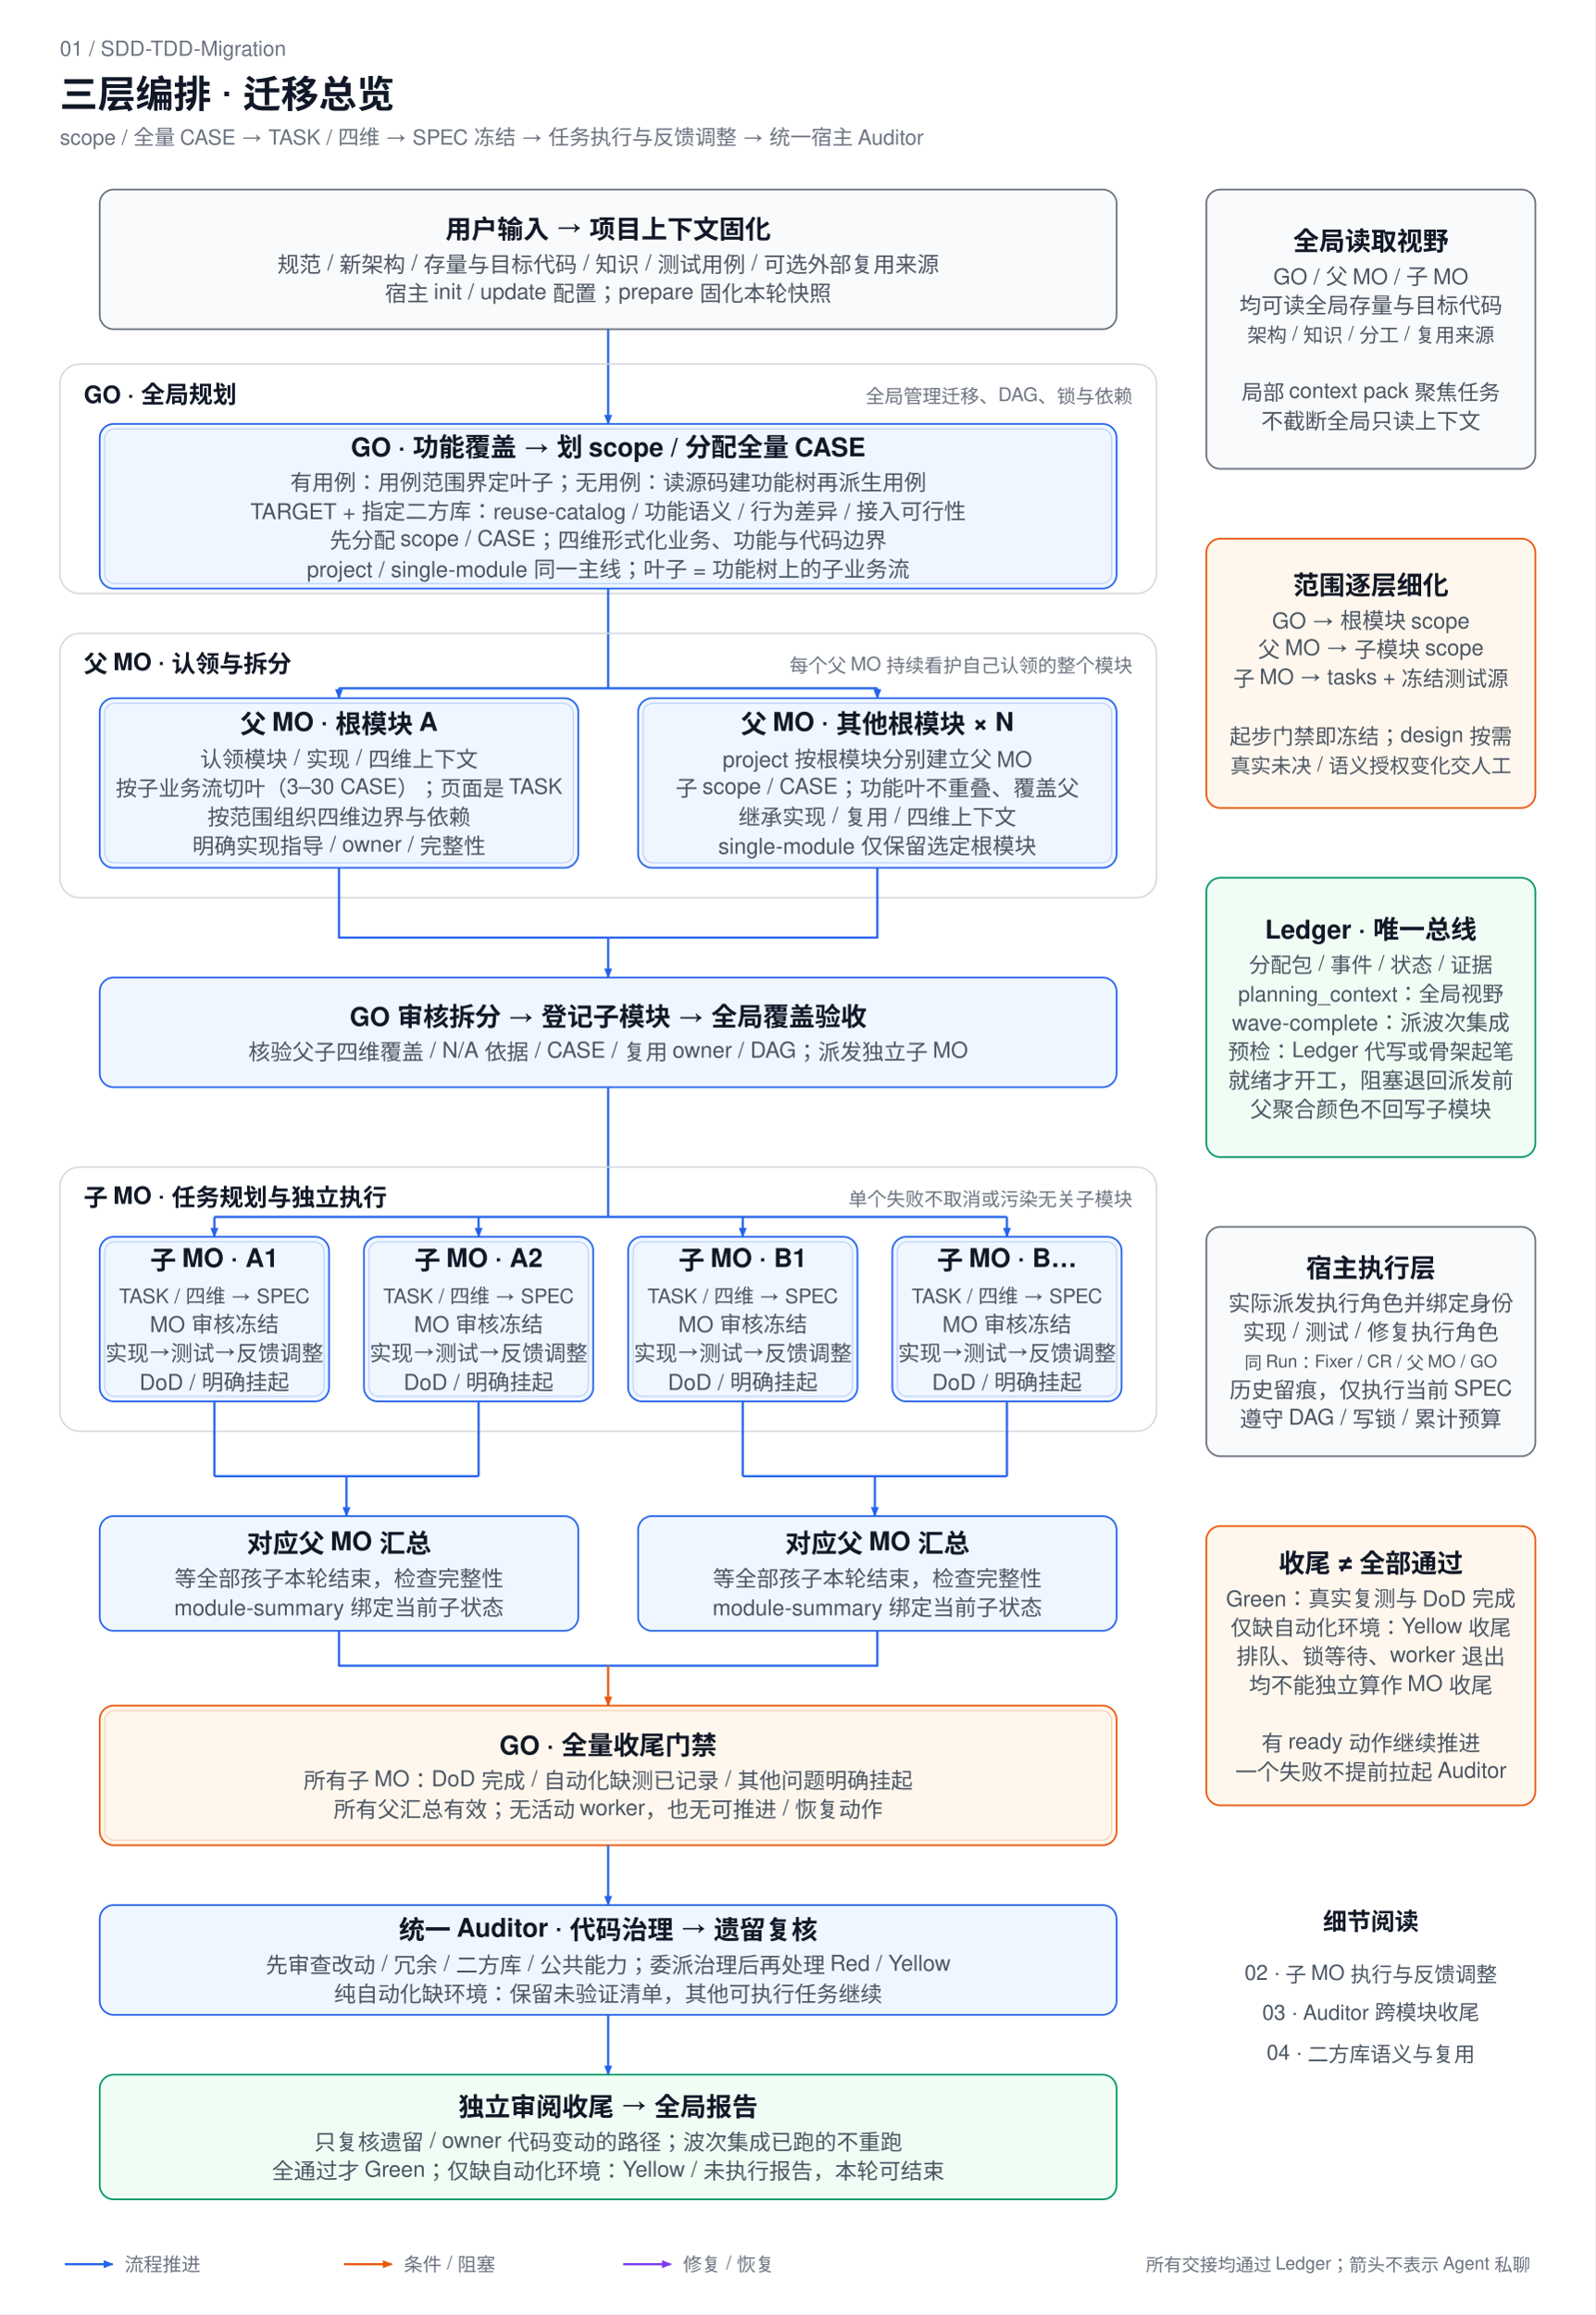
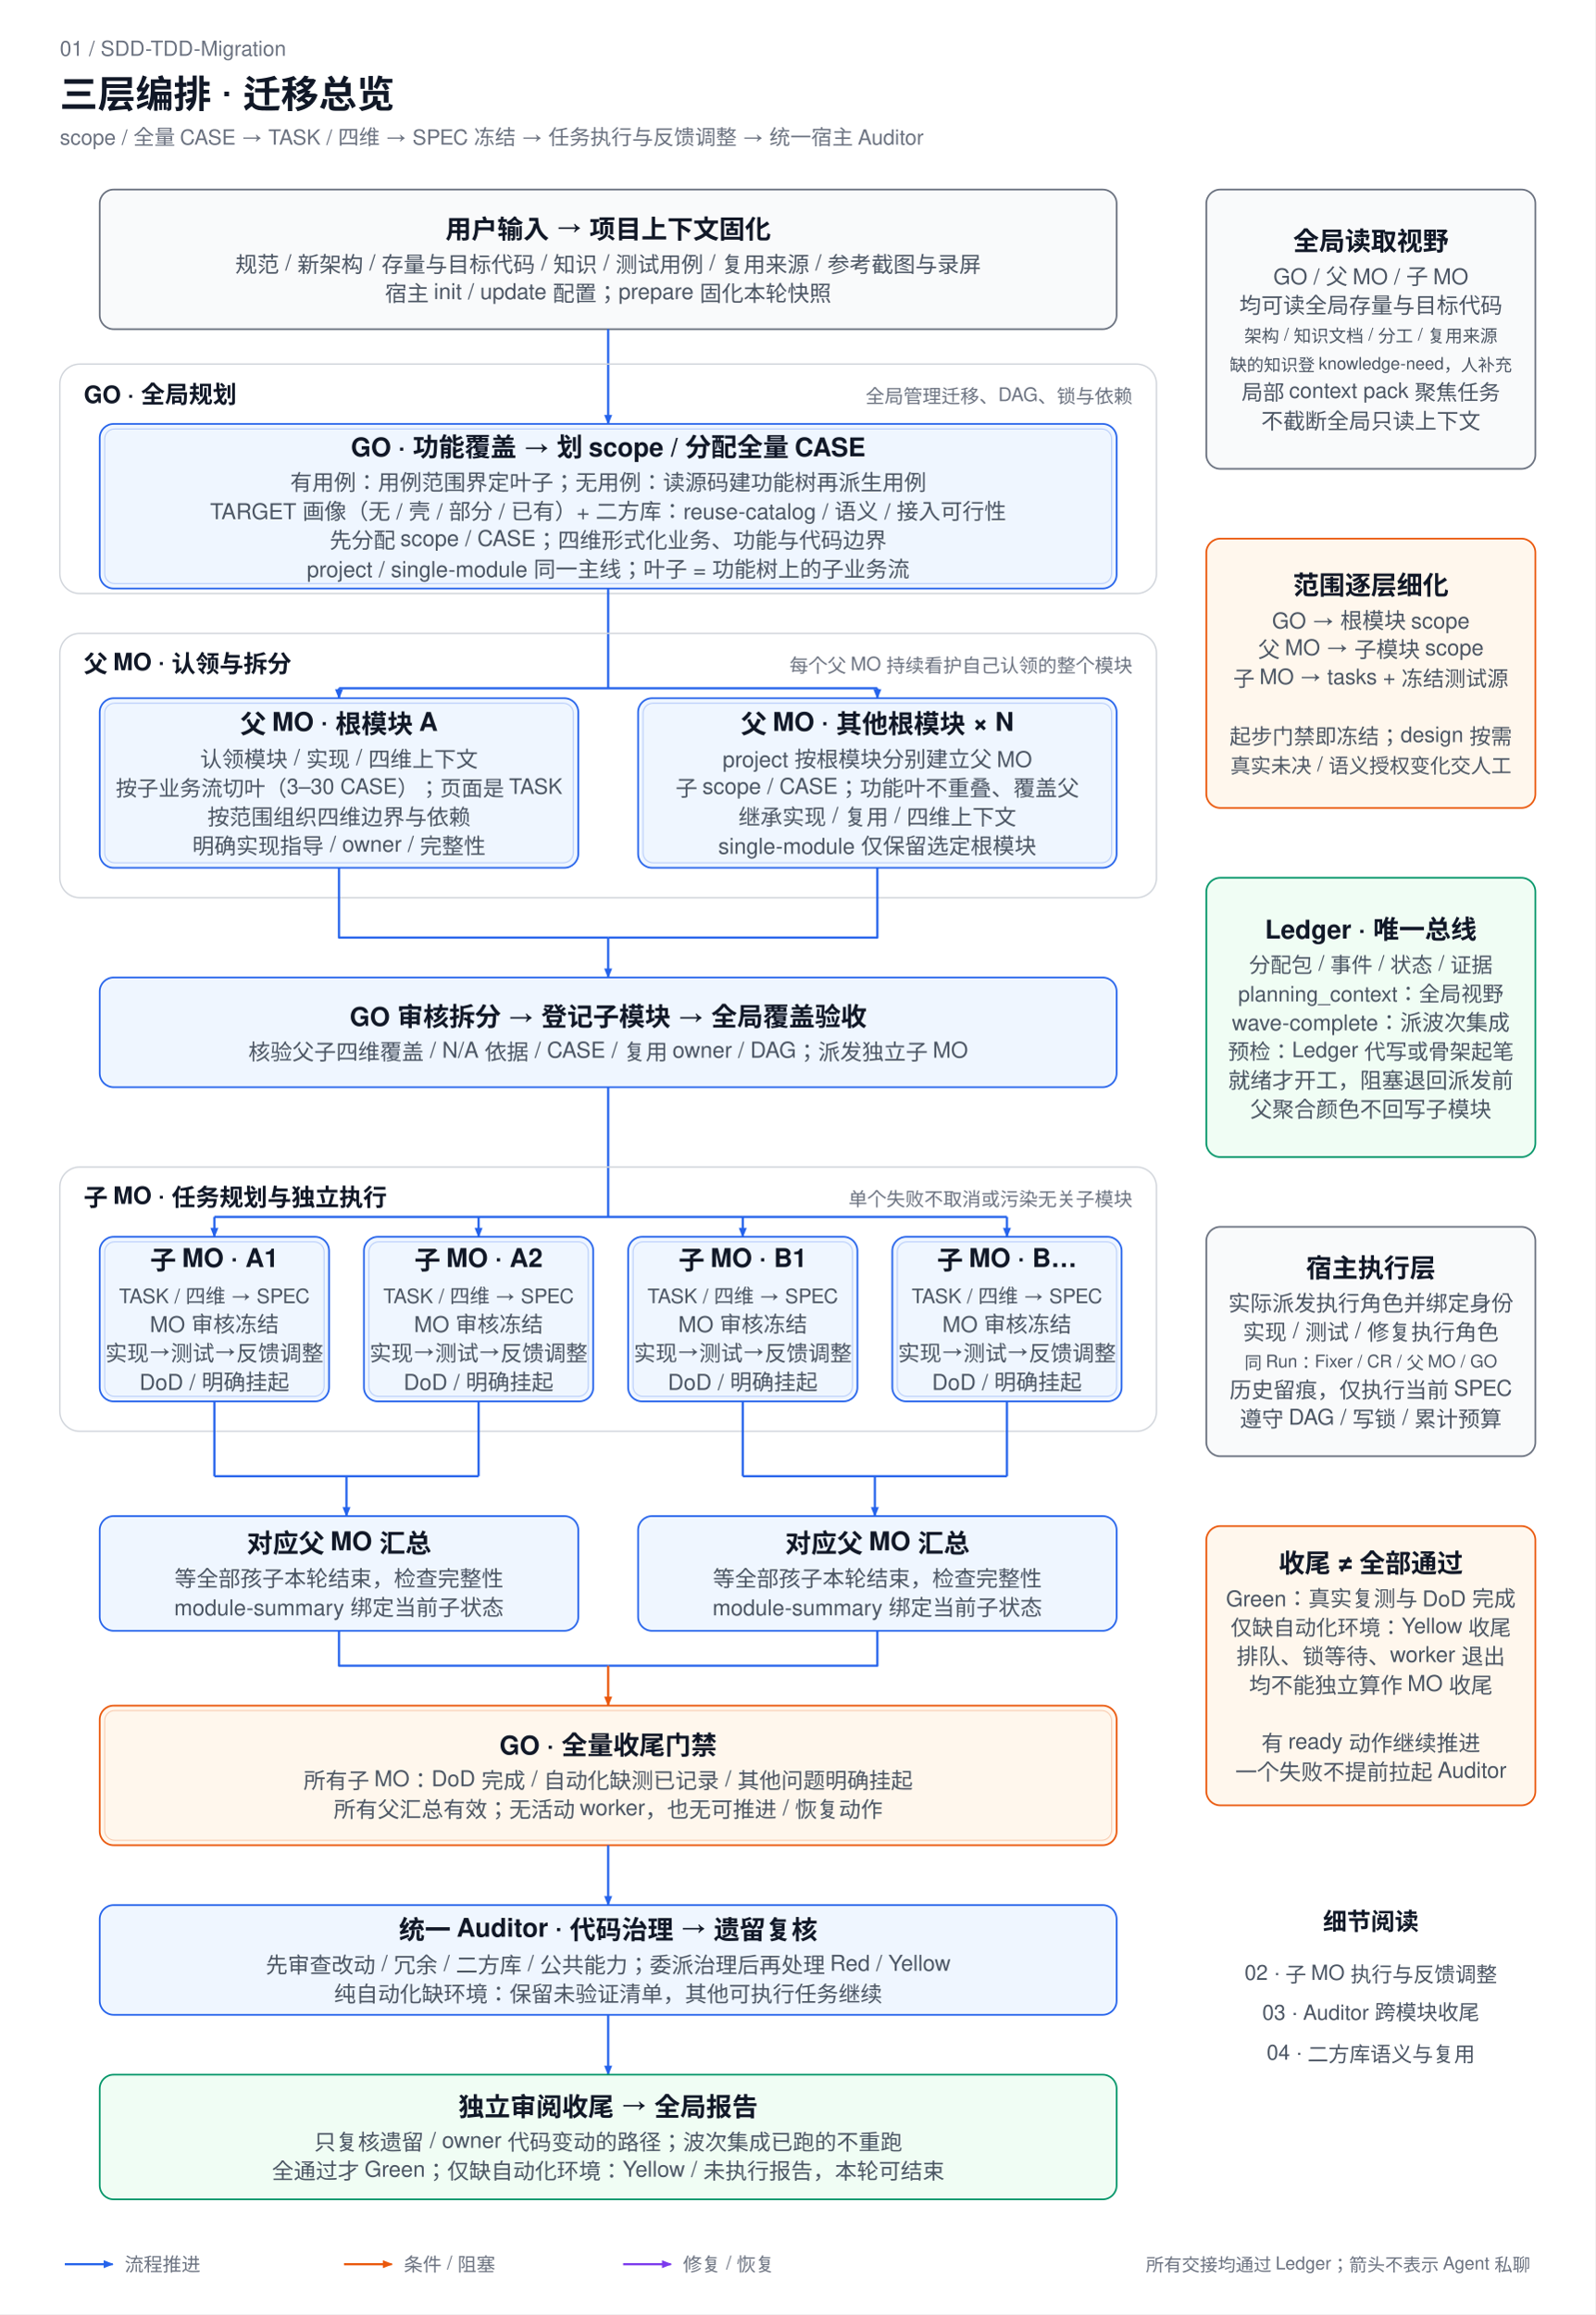
<svg xmlns="http://www.w3.org/2000/svg" width="1600" height="2320" viewBox="0 0 1600 2320" role="img" aria-labelledby="title desc">
  <style>text {font-family: "Helvetica Neue", Helvetica, Arial, "PingFang SC", "Microsoft YaHei", sans-serif;}</style>
  <defs>
    <marker id="arrow-blue" markerWidth="10" markerHeight="8" refX="9" refY="4" orient="auto" markerUnits="userSpaceOnUse">
      <path d="M0,0 L10,4 L0,8 Z" fill="#2563eb" />
    </marker>
    <marker id="arrow-orange" markerWidth="10" markerHeight="8" refX="9" refY="4" orient="auto" markerUnits="userSpaceOnUse">
      <path d="M0,0 L10,4 L0,8 Z" fill="#ea580c" />
    </marker>
    <marker id="arrow-green" markerWidth="10" markerHeight="8" refX="9" refY="4" orient="auto" markerUnits="userSpaceOnUse">
      <path d="M0,0 L10,4 L0,8 Z" fill="#059669" />
    </marker>
    <marker id="arrow-purple" markerWidth="10" markerHeight="8" refX="9" refY="4" orient="auto" markerUnits="userSpaceOnUse">
      <path d="M0,0 L10,4 L0,8 Z" fill="#7c3aed" />
    </marker>
    <marker id="arrow-gray" markerWidth="10" markerHeight="8" refX="9" refY="4" orient="auto" markerUnits="userSpaceOnUse">
      <path d="M0,0 L10,4 L0,8 Z" fill="#6b7280" />
    </marker>
  </defs>
  <rect width="1600" height="2320" fill="white" />
  <text x="60" y="56" font-size="21.00" fill="#6b7280" text-anchor="start" font-weight="400">01  /  SDD-TDD-Migration</text>
  <text x="60" y="108" font-size="38.00" fill="#111827" text-anchor="start" font-weight="700">三层编排 · 迁移总览</text>
  <text x="60" y="145" font-size="21.00" fill="#6b7280" text-anchor="start" font-weight="400">scope / 全量 CASE → TASK / 四维 → SPEC 冻结 → 任务执行与反馈调整 → 统一宿主 Auditor</text>
  <rect x="100" y="190" width="1020" height="140" rx="14" fill="#f9fafb" stroke="#6b7280" stroke-width="1.7" />
  <text x="610.0" y="239.0" font-size="26.00" fill="#111827" text-anchor="middle" font-weight="650">用户输入 → 项目上下文固化</text>
-   <text x="610.0" y="273.0" font-size="22.00" fill="#4b5563" text-anchor="middle" font-weight="400">规范 / 新架构 / 存量与目标代码 / 知识 / 测试用例 / 可选外部复用来源</text>
+   <text x="610.0" y="273.0" font-size="22.00" fill="#4b5563" text-anchor="middle" font-weight="400">规范 / 新架构 / 存量与目标代码 / 知识 / 测试用例 / 复用来源 / 参考截图与录屏</text>
  <text x="610.0" y="302.0" font-size="22.00" fill="#4b5563" text-anchor="middle" font-weight="400">宿主 init / update 配置；prepare 固化本轮快照</text>
  <path d="M610,330 L610,425" fill="none" stroke="#2563eb" stroke-width="2.2" stroke-linejoin="round" marker-end="url(#arrow-blue)" />
  <rect x="60" y="365" width="1100" height="230" rx="20" fill="none" stroke="#d1d5db" stroke-width="1.4" />
  <text x="84" y="404" font-size="24.00" fill="#111827" text-anchor="start" font-weight="650">GO  ·  全局规划</text>
  <text x="1136" y="404" font-size="19.00" fill="#6b7280" text-anchor="end" font-weight="400">全局管理迁移、DAG、锁与依赖</text>
  <rect x="100" y="425" width="1020" height="165" rx="14" fill="#eff6ff" stroke="#2563eb" stroke-width="1.7" />
  <rect x="105" y="430" width="1010" height="155" rx="10" fill="none" stroke="#2563eb" stroke-opacity="0.28" />
  <text x="610.0" y="457.5" font-size="26.00" fill="#111827" text-anchor="middle" font-weight="650">GO · 功能覆盖 → 划 scope / 分配全量 CASE</text>
  <text x="610.0" y="491.5" font-size="22.00" fill="#4b5563" text-anchor="middle" font-weight="400">有用例：用例范围界定叶子；无用例：读源码建功能树再派生用例</text>
-   <text x="610.0" y="520.5" font-size="22.00" fill="#4b5563" text-anchor="middle" font-weight="400">TARGET + 指定二方库：reuse-catalog / 功能语义 / 行为差异 / 接入可行性</text>
+   <text x="610.0" y="520.5" font-size="22.00" fill="#4b5563" text-anchor="middle" font-weight="400">TARGET 画像（无 / 壳 / 部分 / 已有）+ 二方库：reuse-catalog / 语义 / 接入可行性</text>
  <text x="610.0" y="549.5" font-size="22.00" fill="#4b5563" text-anchor="middle" font-weight="400">先分配 scope / CASE；四维形式化业务、功能与代码边界</text>
  <text x="610.0" y="578.5" font-size="22.00" fill="#4b5563" text-anchor="middle" font-weight="400">project / single-module 同一主线；叶子 = 功能树上的子业务流</text>
  <path d="M610,590 L610,690" fill="none" stroke="#2563eb" stroke-width="2.2" stroke-linejoin="round" />
  <path d="M340,690 L880,690" fill="none" stroke="#2563eb" stroke-width="2.2" stroke-linejoin="round" />
  <path d="M340,690 L340,700" fill="none" stroke="#2563eb" stroke-width="2.2" stroke-linejoin="round" marker-end="url(#arrow-blue)" />
  <path d="M880,690 L880,700" fill="none" stroke="#2563eb" stroke-width="2.2" stroke-linejoin="round" marker-end="url(#arrow-blue)" />
  <rect x="60" y="635" width="1100" height="265" rx="20" fill="none" stroke="#d1d5db" stroke-width="1.4" />
  <text x="84" y="674" font-size="24.00" fill="#111827" text-anchor="start" font-weight="650">父 MO  ·  认领与拆分</text>
  <text x="1136" y="674" font-size="19.00" fill="#6b7280" text-anchor="end" font-weight="400">每个父 MO 持续看护自己认领的整个模块</text>
  <rect x="100" y="700" width="480" height="170" rx="14" fill="#eff6ff" stroke="#2563eb" stroke-width="1.7" />
  <rect x="105" y="705" width="470" height="160" rx="10" fill="none" stroke="#2563eb" stroke-opacity="0.28" />
  <text x="340.0" y="735.0" font-size="26.00" fill="#111827" text-anchor="middle" font-weight="650">父 MO · 根模块 A</text>
  <text x="340.0" y="769.0" font-size="22.00" fill="#4b5563" text-anchor="middle" font-weight="400">认领模块 / 实现 / 四维上下文</text>
  <text x="340.0" y="798.0" font-size="21.45" fill="#4b5563" text-anchor="middle" font-weight="400">按子业务流切叶（3–30 CASE）；页面是 TASK</text>
  <text x="340.0" y="827.0" font-size="22.00" fill="#4b5563" text-anchor="middle" font-weight="400">按范围组织四维边界与依赖</text>
  <text x="340.0" y="856.0" font-size="22.00" fill="#4b5563" text-anchor="middle" font-weight="400">明确实现指导 / owner / 完整性</text>
  <rect x="640" y="700" width="480" height="170" rx="14" fill="#eff6ff" stroke="#2563eb" stroke-width="1.7" />
  <rect x="645" y="705" width="470" height="160" rx="10" fill="none" stroke="#2563eb" stroke-opacity="0.28" />
  <text x="880.0" y="735.0" font-size="26.00" fill="#111827" text-anchor="middle" font-weight="650">父 MO · 其他根模块 × N</text>
  <text x="880.0" y="769.0" font-size="22.00" fill="#4b5563" text-anchor="middle" font-weight="400">project 按根模块分别建立父 MO</text>
  <text x="880.0" y="798.0" font-size="22.00" fill="#4b5563" text-anchor="middle" font-weight="400">子 scope / CASE；功能叶不重叠、覆盖父</text>
  <text x="880.0" y="827.0" font-size="22.00" fill="#4b5563" text-anchor="middle" font-weight="400">继承实现 / 复用 / 四维上下文</text>
  <text x="880.0" y="856.0" font-size="22.00" fill="#4b5563" text-anchor="middle" font-weight="400">single-module 仅保留选定根模块</text>
  <path d="M340,870 L340,940 L610,940" fill="none" stroke="#2563eb" stroke-width="2.2" stroke-linejoin="round" />
  <path d="M880,870 L880,940 L610,940" fill="none" stroke="#2563eb" stroke-width="2.2" stroke-linejoin="round" />
  <path d="M610,940 L610,980" fill="none" stroke="#2563eb" stroke-width="2.2" stroke-linejoin="round" marker-end="url(#arrow-blue)" />
  <rect x="100" y="980" width="1020" height="110" rx="14" fill="#eff6ff" stroke="#2563eb" stroke-width="1.7" />
  <text x="610.0" y="1028.5" font-size="26.00" fill="#111827" text-anchor="middle" font-weight="650">GO 审核拆分 → 登记子模块 → 全局覆盖验收</text>
  <text x="610.0" y="1062.5" font-size="22.00" fill="#4b5563" text-anchor="middle" font-weight="400">核验父子四维覆盖 / N/A 依据 / CASE / 复用 owner / DAG；派发独立子 MO</text>
  <path d="M610,1090 L610,1220" fill="none" stroke="#2563eb" stroke-width="2.2" stroke-linejoin="round" />
  <path d="M215,1220 L1010,1220" fill="none" stroke="#2563eb" stroke-width="2.2" stroke-linejoin="round" />
  <rect x="60" y="1170" width="1100" height="265" rx="20" fill="none" stroke="#d1d5db" stroke-width="1.4" />
  <text x="84" y="1209" font-size="24.00" fill="#111827" text-anchor="start" font-weight="650">子 MO  ·  任务规划与独立执行</text>
  <text x="1136" y="1209" font-size="19.00" fill="#6b7280" text-anchor="end" font-weight="400">单个失败不取消或污染无关子模块</text>
  <path d="M215,1220 L215,1240" fill="none" stroke="#2563eb" stroke-width="2.2" stroke-linejoin="round" marker-end="url(#arrow-blue)" />
  <rect x="100" y="1240" width="230" height="165" rx="14" fill="#eff6ff" stroke="#2563eb" stroke-width="1.7" />
  <rect x="105" y="1245" width="220" height="155" rx="10" fill="none" stroke="#2563eb" stroke-opacity="0.28" />
  <text x="215.0" y="1272.5" font-size="26.00" fill="#111827" text-anchor="middle" font-weight="650">子 MO · A1</text>
  <text x="215.0" y="1306.5" font-size="20.04" fill="#4b5563" text-anchor="middle" font-weight="400">TASK / 四维 → SPEC</text>
  <text x="215.0" y="1335.5" font-size="22.00" fill="#4b5563" text-anchor="middle" font-weight="400">MO 审核冻结</text>
  <text x="215.0" y="1364.5" font-size="21.88" fill="#4b5563" text-anchor="middle" font-weight="400">实现→测试→反馈调整</text>
  <text x="215.0" y="1393.5" font-size="22.00" fill="#4b5563" text-anchor="middle" font-weight="400">DoD / 明确挂起</text>
  <path d="M480,1220 L480,1240" fill="none" stroke="#2563eb" stroke-width="2.2" stroke-linejoin="round" marker-end="url(#arrow-blue)" />
  <rect x="365" y="1240" width="230" height="165" rx="14" fill="#eff6ff" stroke="#2563eb" stroke-width="1.7" />
  <rect x="370" y="1245" width="220" height="155" rx="10" fill="none" stroke="#2563eb" stroke-opacity="0.28" />
  <text x="480.0" y="1272.5" font-size="26.00" fill="#111827" text-anchor="middle" font-weight="650">子 MO · A2</text>
  <text x="480.0" y="1306.5" font-size="20.04" fill="#4b5563" text-anchor="middle" font-weight="400">TASK / 四维 → SPEC</text>
  <text x="480.0" y="1335.5" font-size="22.00" fill="#4b5563" text-anchor="middle" font-weight="400">MO 审核冻结</text>
  <text x="480.0" y="1364.5" font-size="21.88" fill="#4b5563" text-anchor="middle" font-weight="400">实现→测试→反馈调整</text>
  <text x="480.0" y="1393.5" font-size="22.00" fill="#4b5563" text-anchor="middle" font-weight="400">DoD / 明确挂起</text>
  <path d="M745,1220 L745,1240" fill="none" stroke="#2563eb" stroke-width="2.2" stroke-linejoin="round" marker-end="url(#arrow-blue)" />
  <rect x="630" y="1240" width="230" height="165" rx="14" fill="#eff6ff" stroke="#2563eb" stroke-width="1.7" />
  <rect x="635" y="1245" width="220" height="155" rx="10" fill="none" stroke="#2563eb" stroke-opacity="0.28" />
  <text x="745.0" y="1272.5" font-size="26.00" fill="#111827" text-anchor="middle" font-weight="650">子 MO · B1</text>
  <text x="745.0" y="1306.5" font-size="20.04" fill="#4b5563" text-anchor="middle" font-weight="400">TASK / 四维 → SPEC</text>
  <text x="745.0" y="1335.5" font-size="22.00" fill="#4b5563" text-anchor="middle" font-weight="400">MO 审核冻结</text>
  <text x="745.0" y="1364.5" font-size="21.88" fill="#4b5563" text-anchor="middle" font-weight="400">实现→测试→反馈调整</text>
  <text x="745.0" y="1393.5" font-size="22.00" fill="#4b5563" text-anchor="middle" font-weight="400">DoD / 明确挂起</text>
  <path d="M1010,1220 L1010,1240" fill="none" stroke="#2563eb" stroke-width="2.2" stroke-linejoin="round" marker-end="url(#arrow-blue)" />
  <rect x="895" y="1240" width="230" height="165" rx="14" fill="#eff6ff" stroke="#2563eb" stroke-width="1.7" />
  <rect x="900" y="1245" width="220" height="155" rx="10" fill="none" stroke="#2563eb" stroke-opacity="0.28" />
  <text x="1010.0" y="1272.5" font-size="26.00" fill="#111827" text-anchor="middle" font-weight="650">子 MO · B…</text>
  <text x="1010.0" y="1306.5" font-size="20.04" fill="#4b5563" text-anchor="middle" font-weight="400">TASK / 四维 → SPEC</text>
  <text x="1010.0" y="1335.5" font-size="22.00" fill="#4b5563" text-anchor="middle" font-weight="400">MO 审核冻结</text>
  <text x="1010.0" y="1364.5" font-size="21.88" fill="#4b5563" text-anchor="middle" font-weight="400">实现→测试→反馈调整</text>
  <text x="1010.0" y="1393.5" font-size="22.00" fill="#4b5563" text-anchor="middle" font-weight="400">DoD / 明确挂起</text>
  <path d="M215,1405 L215,1480" fill="none" stroke="#2563eb" stroke-width="2.2" stroke-linejoin="round" />
  <path d="M480,1405 L480,1480" fill="none" stroke="#2563eb" stroke-width="2.2" stroke-linejoin="round" />
  <path d="M215,1480 L480,1480" fill="none" stroke="#2563eb" stroke-width="2.2" stroke-linejoin="round" />
  <path d="M347.5,1480 L347.5,1520" fill="none" stroke="#2563eb" stroke-width="2.2" stroke-linejoin="round" marker-end="url(#arrow-blue)" />
  <rect x="100" y="1520" width="480" height="115" rx="14" fill="#eff6ff" stroke="#2563eb" stroke-width="1.7" />
  <text x="340.0" y="1556.5" font-size="26.00" fill="#111827" text-anchor="middle" font-weight="650">对应父 MO 汇总</text>
  <text x="340.0" y="1590.5" font-size="22.00" fill="#4b5563" text-anchor="middle" font-weight="400">等全部孩子本轮结束，检查完整性</text>
  <text x="340.0" y="1619.5" font-size="22.00" fill="#4b5563" text-anchor="middle" font-weight="400">module-summary 绑定当前子状态</text>
  <path d="M745,1405 L745,1480" fill="none" stroke="#2563eb" stroke-width="2.2" stroke-linejoin="round" />
  <path d="M1010,1405 L1010,1480" fill="none" stroke="#2563eb" stroke-width="2.2" stroke-linejoin="round" />
  <path d="M745,1480 L1010,1480" fill="none" stroke="#2563eb" stroke-width="2.2" stroke-linejoin="round" />
  <path d="M877.5,1480 L877.5,1520" fill="none" stroke="#2563eb" stroke-width="2.2" stroke-linejoin="round" marker-end="url(#arrow-blue)" />
  <rect x="640" y="1520" width="480" height="115" rx="14" fill="#eff6ff" stroke="#2563eb" stroke-width="1.7" />
  <text x="880.0" y="1556.5" font-size="26.00" fill="#111827" text-anchor="middle" font-weight="650">对应父 MO 汇总</text>
  <text x="880.0" y="1590.5" font-size="22.00" fill="#4b5563" text-anchor="middle" font-weight="400">等全部孩子本轮结束，检查完整性</text>
  <text x="880.0" y="1619.5" font-size="22.00" fill="#4b5563" text-anchor="middle" font-weight="400">module-summary 绑定当前子状态</text>
  <path d="M340,1635 L340,1670 L610,1670" fill="none" stroke="#2563eb" stroke-width="2.2" stroke-linejoin="round" />
  <path d="M880,1635 L880,1670 L610,1670" fill="none" stroke="#2563eb" stroke-width="2.2" stroke-linejoin="round" />
  <path d="M610,1670 L610,1710" fill="none" stroke="#ea580c" stroke-width="2.2" stroke-linejoin="round" marker-end="url(#arrow-orange)" />
  <rect x="100" y="1710" width="1020" height="140" rx="14" fill="#fff7ed" stroke="#ea580c" stroke-width="1.7" />
  <rect x="105" y="1715" width="1010" height="130" rx="10" fill="none" stroke="#ea580c" stroke-opacity="0.28" />
  <text x="610.0" y="1759.0" font-size="26.00" fill="#111827" text-anchor="middle" font-weight="650">GO · 全量收尾门禁</text>
  <text x="610.0" y="1793.0" font-size="22.00" fill="#4b5563" text-anchor="middle" font-weight="400">所有子 MO：DoD 完成 / 自动化缺测已记录 / 其他问题明确挂起</text>
  <text x="610.0" y="1822.0" font-size="22.00" fill="#4b5563" text-anchor="middle" font-weight="400">所有父汇总有效；无活动 worker，也无可推进 / 恢复动作</text>
  <path d="M610,1850 L610,1910" fill="none" stroke="#2563eb" stroke-width="2.2" stroke-linejoin="round" marker-end="url(#arrow-blue)" />
  <rect x="100" y="1910" width="1020" height="110" rx="14" fill="#eff6ff" stroke="#2563eb" stroke-width="1.7" />
  <text x="610.0" y="1944.0" font-size="26.00" fill="#111827" text-anchor="middle" font-weight="650">统一 Auditor · 代码治理 → 遗留复核</text>
  <text x="610.0" y="1978.0" font-size="22.00" fill="#4b5563" text-anchor="middle" font-weight="400">先审查改动 / 冗余 / 二方库 / 公共能力；委派治理后再处理 Red / Yellow</text>
  <text x="610.0" y="2007.0" font-size="22.00" fill="#4b5563" text-anchor="middle" font-weight="400">纯自动化缺环境：保留未验证清单，其他可执行任务继续</text>
  <path d="M610,2020 L610,2080" fill="none" stroke="#2563eb" stroke-width="2.2" stroke-linejoin="round" marker-end="url(#arrow-blue)" />
  <rect x="100" y="2080" width="1020" height="125" rx="14" fill="#f0fdf4" stroke="#059669" stroke-width="1.7" />
  <text x="610.0" y="2121.5" font-size="26.00" fill="#111827" text-anchor="middle" font-weight="650">独立审阅收尾 → 全局报告</text>
  <text x="610.0" y="2155.5" font-size="22.00" fill="#4b5563" text-anchor="middle" font-weight="400">只复核遗留 / owner 代码变动的路径；波次集成已跑的不重跑</text>
  <text x="610.0" y="2184.5" font-size="22.00" fill="#4b5563" text-anchor="middle" font-weight="400">全通过才 Green；仅缺自动化环境：Yellow / 未执行报告，本轮可结束</text>
  <rect x="1210" y="190" width="330" height="280" rx="14" fill="#f9fafb" stroke="#6b7280" stroke-width="1.7" />
  <text x="1375.0" y="251.0" font-size="26.00" fill="#111827" text-anchor="middle" font-weight="650">全局读取视野</text>
  <text x="1375.0" y="285.0" font-size="22.00" fill="#4b5563" text-anchor="middle" font-weight="400">GO / 父 MO / 子 MO</text>
  <text x="1375.0" y="314.0" font-size="22.00" fill="#4b5563" text-anchor="middle" font-weight="400">均可读全局存量与目标代码</text>
-   <text x="1375.0" y="343.0" font-size="19.83" fill="#4b5563" text-anchor="middle" font-weight="400">架构 / 知识 / 分工 / 复用来源</text>
-   <text x="1375.0" y="372.0" font-size="22.00" fill="#4b5563" text-anchor="middle" font-weight="400" />
+   <text x="1375.0" y="343.0" font-size="17.51" fill="#4b5563" text-anchor="middle" font-weight="400">架构 / 知识文档 / 分工 / 复用来源</text>
+   <text x="1375.0" y="372.0" font-size="17.09" fill="#4b5563" text-anchor="middle" font-weight="400">缺的知识登 knowledge-need，人补充</text>
  <text x="1375.0" y="401.0" font-size="21.46" fill="#4b5563" text-anchor="middle" font-weight="400">局部 context pack 聚焦任务</text>
  <text x="1375.0" y="430.0" font-size="22.00" fill="#4b5563" text-anchor="middle" font-weight="400">不截断全局只读上下文</text>
  <rect x="1210" y="540" width="330" height="270" rx="14" fill="#fff7ed" stroke="#ea580c" stroke-width="1.7" />
  <text x="1375.0" y="596.0" font-size="26.00" fill="#111827" text-anchor="middle" font-weight="650">范围逐层细化</text>
  <text x="1375.0" y="630.0" font-size="22.00" fill="#4b5563" text-anchor="middle" font-weight="400">GO → 根模块 scope</text>
  <text x="1375.0" y="659.0" font-size="22.00" fill="#4b5563" text-anchor="middle" font-weight="400">父 MO → 子模块 scope</text>
  <text x="1375.0" y="688.0" font-size="21.46" fill="#4b5563" text-anchor="middle" font-weight="400">子 MO → tasks + 冻结测试源</text>
  <text x="1375.0" y="717.0" font-size="22.00" fill="#4b5563" text-anchor="middle" font-weight="400" />
  <text x="1375.0" y="746.0" font-size="21.44" fill="#4b5563" text-anchor="middle" font-weight="400">起步门禁即冻结；design 按需</text>
  <text x="1375.0" y="775.0" font-size="20.39" fill="#4b5563" text-anchor="middle" font-weight="400">真实未决 / 语义授权变化交人工</text>
  <rect x="1210" y="880" width="330" height="280" rx="14" fill="#f0fdf4" stroke="#059669" stroke-width="1.7" />
  <text x="1375.0" y="941.0" font-size="26.00" fill="#111827" text-anchor="middle" font-weight="650">Ledger · 唯一总线</text>
  <text x="1375.0" y="975.0" font-size="21.23" fill="#4b5563" text-anchor="middle" font-weight="400">分配包 / 事件 / 状态 / 证据</text>
  <text x="1375.0" y="1004.0" font-size="21.25" fill="#4b5563" text-anchor="middle" font-weight="400">planning_context：全局视野</text>
  <text x="1375.0" y="1033.0" font-size="22.00" fill="#4b5563" text-anchor="middle" font-weight="400">wave-complete：派波次集成</text>
  <text x="1375.0" y="1062.0" font-size="21.44" fill="#4b5563" text-anchor="middle" font-weight="400">预检：Ledger 代写或骨架起笔</text>
  <text x="1375.0" y="1091.0" font-size="22.00" fill="#4b5563" text-anchor="middle" font-weight="400">就绪才开工，阻塞退回派发前</text>
  <text x="1375.0" y="1120.0" font-size="22.00" fill="#4b5563" text-anchor="middle" font-weight="400">父聚合颜色不回写子模块</text>
  <rect x="1210" y="1230" width="330" height="230" rx="14" fill="#f9fafb" stroke="#6b7280" stroke-width="1.7" />
  <text x="1375.0" y="1280.5" font-size="26.00" fill="#111827" text-anchor="middle" font-weight="650">宿主执行层</text>
  <text x="1375.0" y="1314.5" font-size="22.00" fill="#4b5563" text-anchor="middle" font-weight="400">实际派发执行角色并绑定身份</text>
  <text x="1375.0" y="1343.5" font-size="22.00" fill="#4b5563" text-anchor="middle" font-weight="400">实现 / 测试 / 修复执行角色</text>
  <text x="1375.0" y="1372.5" font-size="17.39" fill="#4b5563" text-anchor="middle" font-weight="400">同 Run：Fixer / CR / 父 MO / GO</text>
  <text x="1375.0" y="1401.5" font-size="22.00" fill="#4b5563" text-anchor="middle" font-weight="400">历史留痕，仅执行当前 SPEC</text>
  <text x="1375.0" y="1430.5" font-size="21.90" fill="#4b5563" text-anchor="middle" font-weight="400">遵守 DAG / 写锁 / 累计预算</text>
  <rect x="1210" y="1530" width="330" height="280" rx="14" fill="#fff7ed" stroke="#ea580c" stroke-width="1.7" />
  <text x="1375.0" y="1576.5" font-size="26.00" fill="#111827" text-anchor="middle" font-weight="650">收尾 ≠ 全部通过</text>
  <text x="1375.0" y="1610.5" font-size="21.90" fill="#4b5563" text-anchor="middle" font-weight="400">Green：真实复测与 DoD 完成</text>
  <text x="1375.0" y="1639.5" font-size="21.44" fill="#4b5563" text-anchor="middle" font-weight="400">仅缺自动化环境：Yellow 收尾</text>
  <text x="1375.0" y="1668.5" font-size="22.00" fill="#4b5563" text-anchor="middle" font-weight="400">排队、锁等待、worker 退出</text>
  <text x="1375.0" y="1697.5" font-size="22.00" fill="#4b5563" text-anchor="middle" font-weight="400">均不能独立算作 MO 收尾</text>
  <text x="1375.0" y="1726.5" font-size="22.00" fill="#4b5563" text-anchor="middle" font-weight="400" />
  <text x="1375.0" y="1755.5" font-size="22.00" fill="#4b5563" text-anchor="middle" font-weight="400">有 ready 动作继续推进</text>
  <text x="1375.0" y="1784.5" font-size="22.00" fill="#4b5563" text-anchor="middle" font-weight="400">一个失败不提前拉起 Auditor</text>
  <text x="1375" y="1935" font-size="24.00" fill="#111827" text-anchor="middle" font-weight="650">细节阅读</text>
  <text x="1375" y="1985" font-size="21.00" fill="#4b5563" text-anchor="middle" font-weight="400">02 · 子 MO 执行与反馈调整</text>
  <text x="1375" y="2025" font-size="21.00" fill="#4b5563" text-anchor="middle" font-weight="400">03 · Auditor 跨模块收尾</text>
  <text x="1375" y="2065" font-size="21.00" fill="#4b5563" text-anchor="middle" font-weight="400">04 · 二方库语义与复用</text>
  <path d="M65,2270 L113,2270" fill="none" stroke="#2563eb" stroke-width="2.2" stroke-linejoin="round" marker-end="url(#arrow-blue)" />
  <text x="125" y="2277" font-size="19.00" fill="#6b7280" text-anchor="start" font-weight="400">流程推进</text>
  <path d="M345,2270 L393,2270" fill="none" stroke="#ea580c" stroke-width="2.2" stroke-linejoin="round" marker-end="url(#arrow-orange)" />
  <text x="405" y="2277" font-size="19.00" fill="#6b7280" text-anchor="start" font-weight="400">条件 / 阻塞</text>
  <path d="M625,2270 L673,2270" fill="none" stroke="#7c3aed" stroke-width="2.2" stroke-linejoin="round" marker-end="url(#arrow-purple)" />
  <text x="685" y="2277" font-size="19.00" fill="#6b7280" text-anchor="start" font-weight="400">修复 / 恢复</text>
  <text x="1535" y="2277" font-size="18.00" fill="#6b7280" text-anchor="end" font-weight="400">所有交接均通过 Ledger；箭头不表示 Agent 私聊</text>
</svg>
